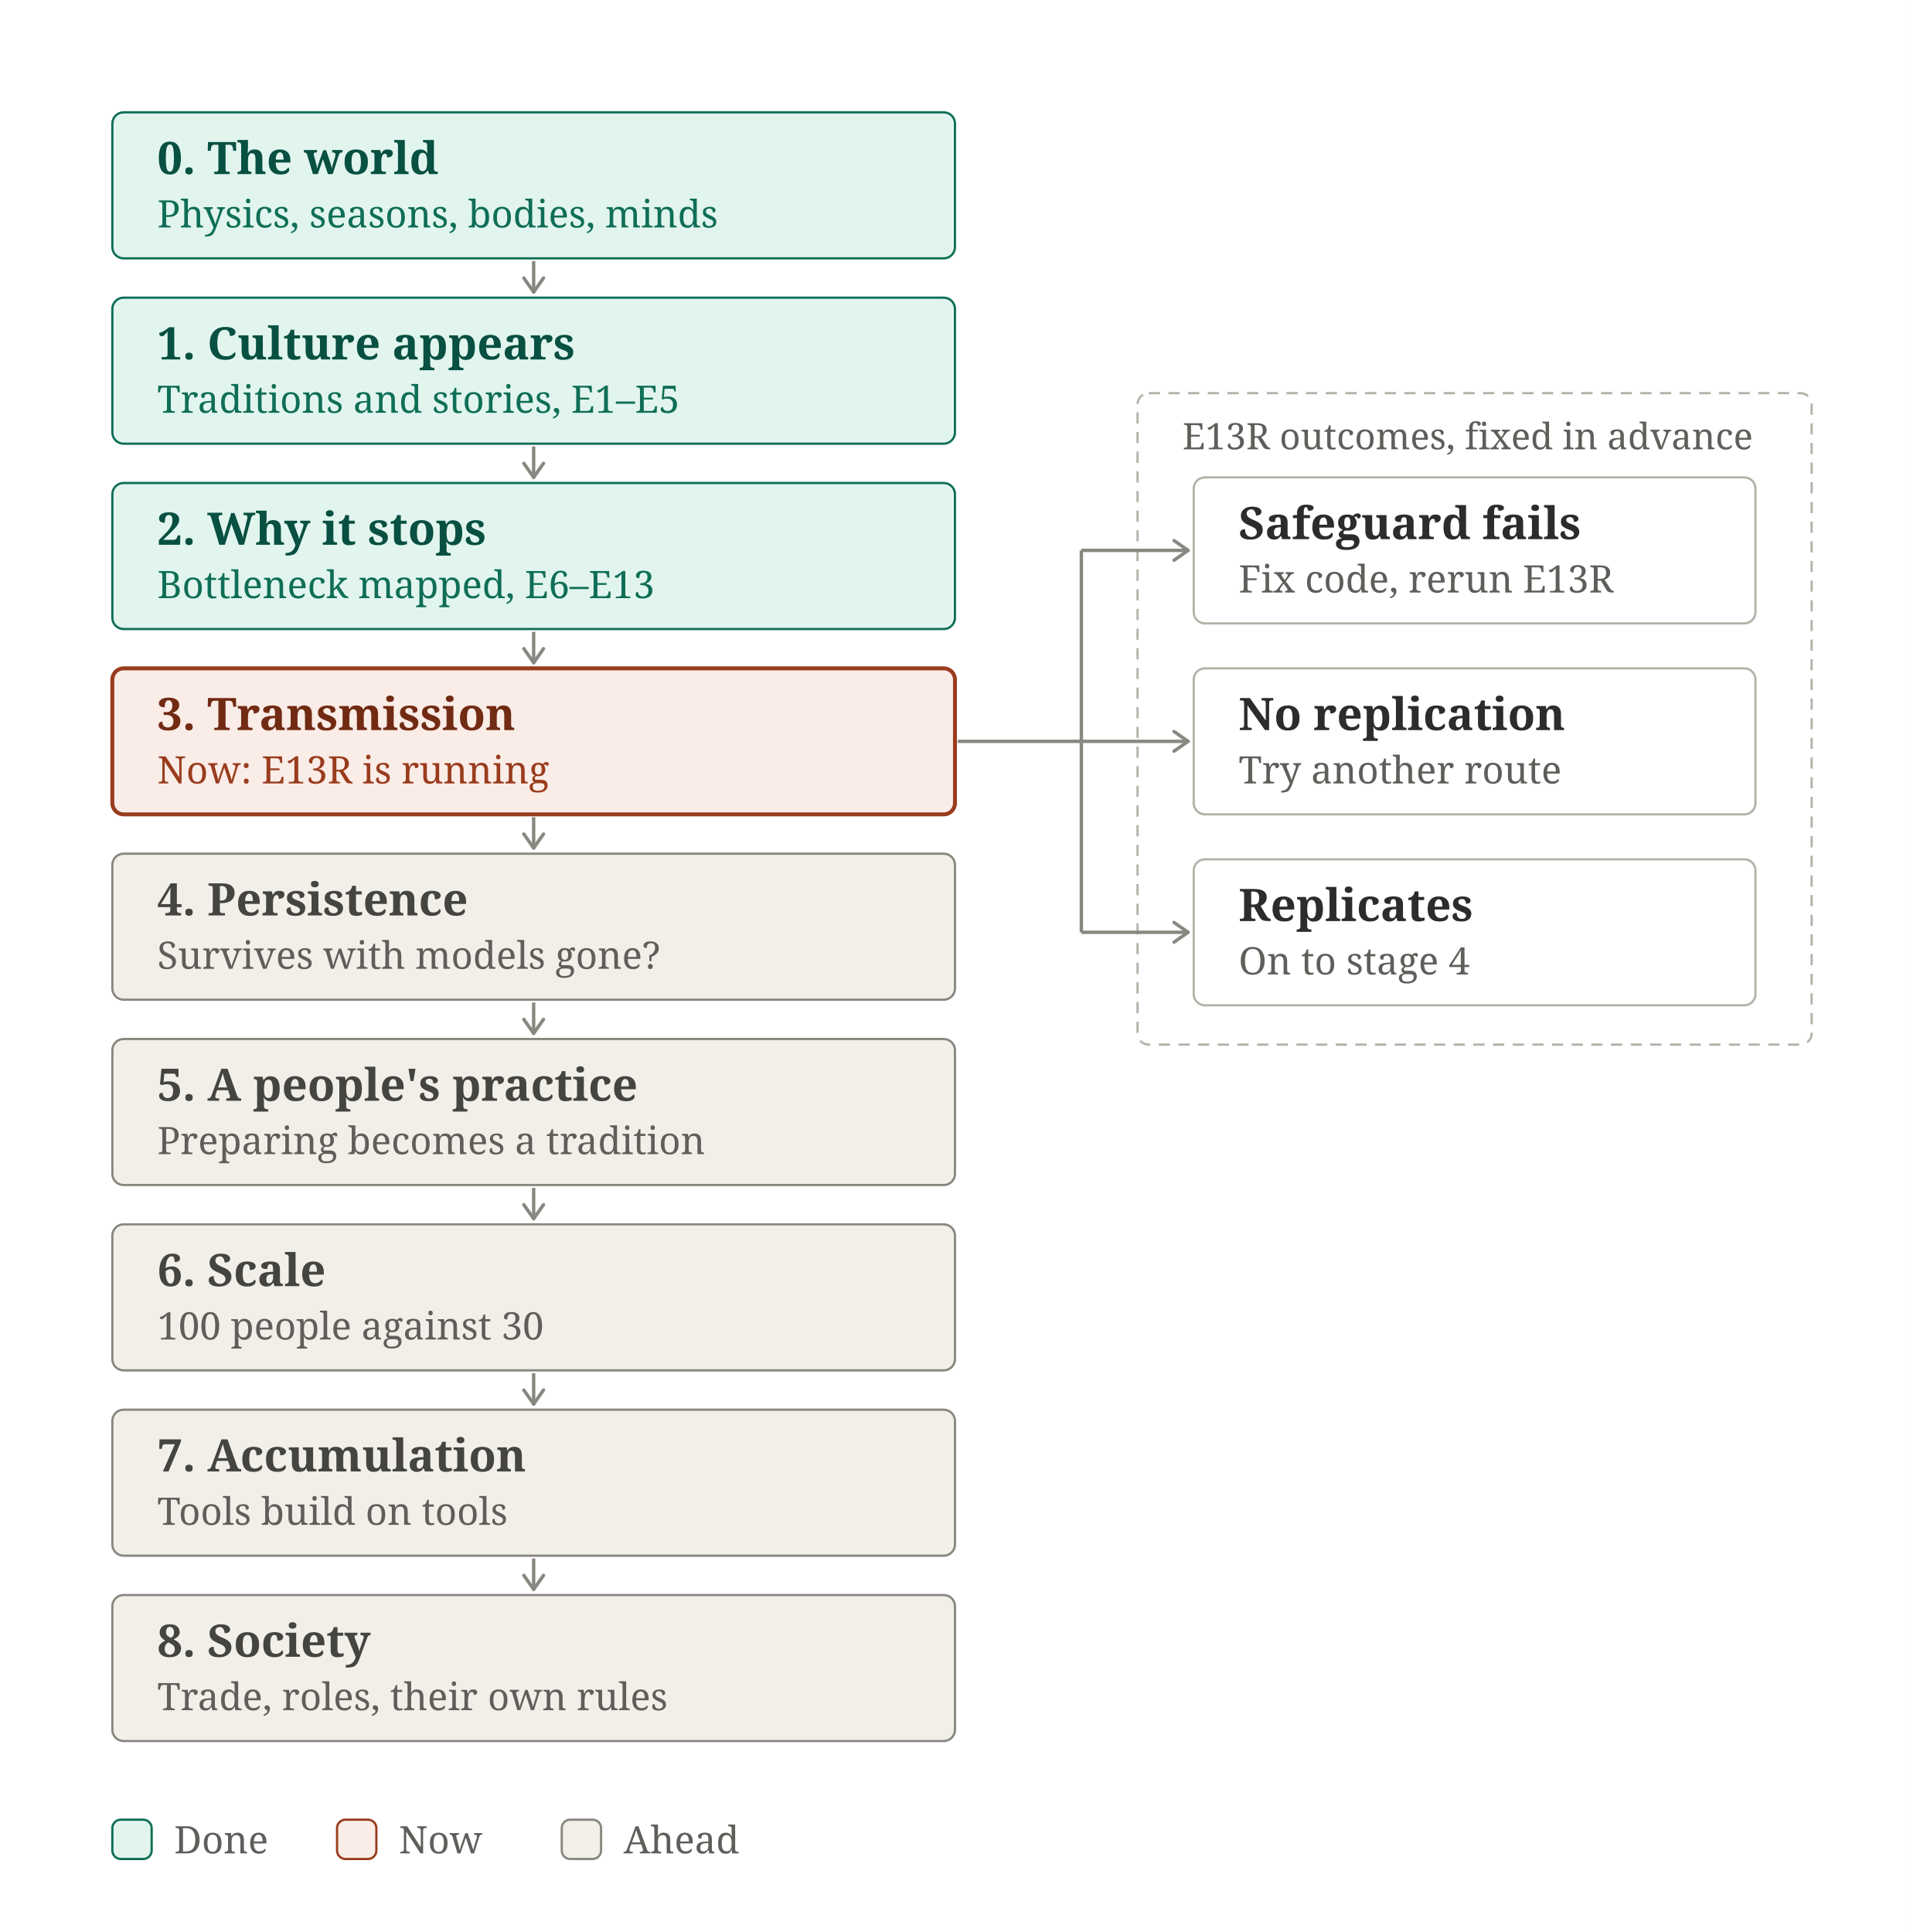
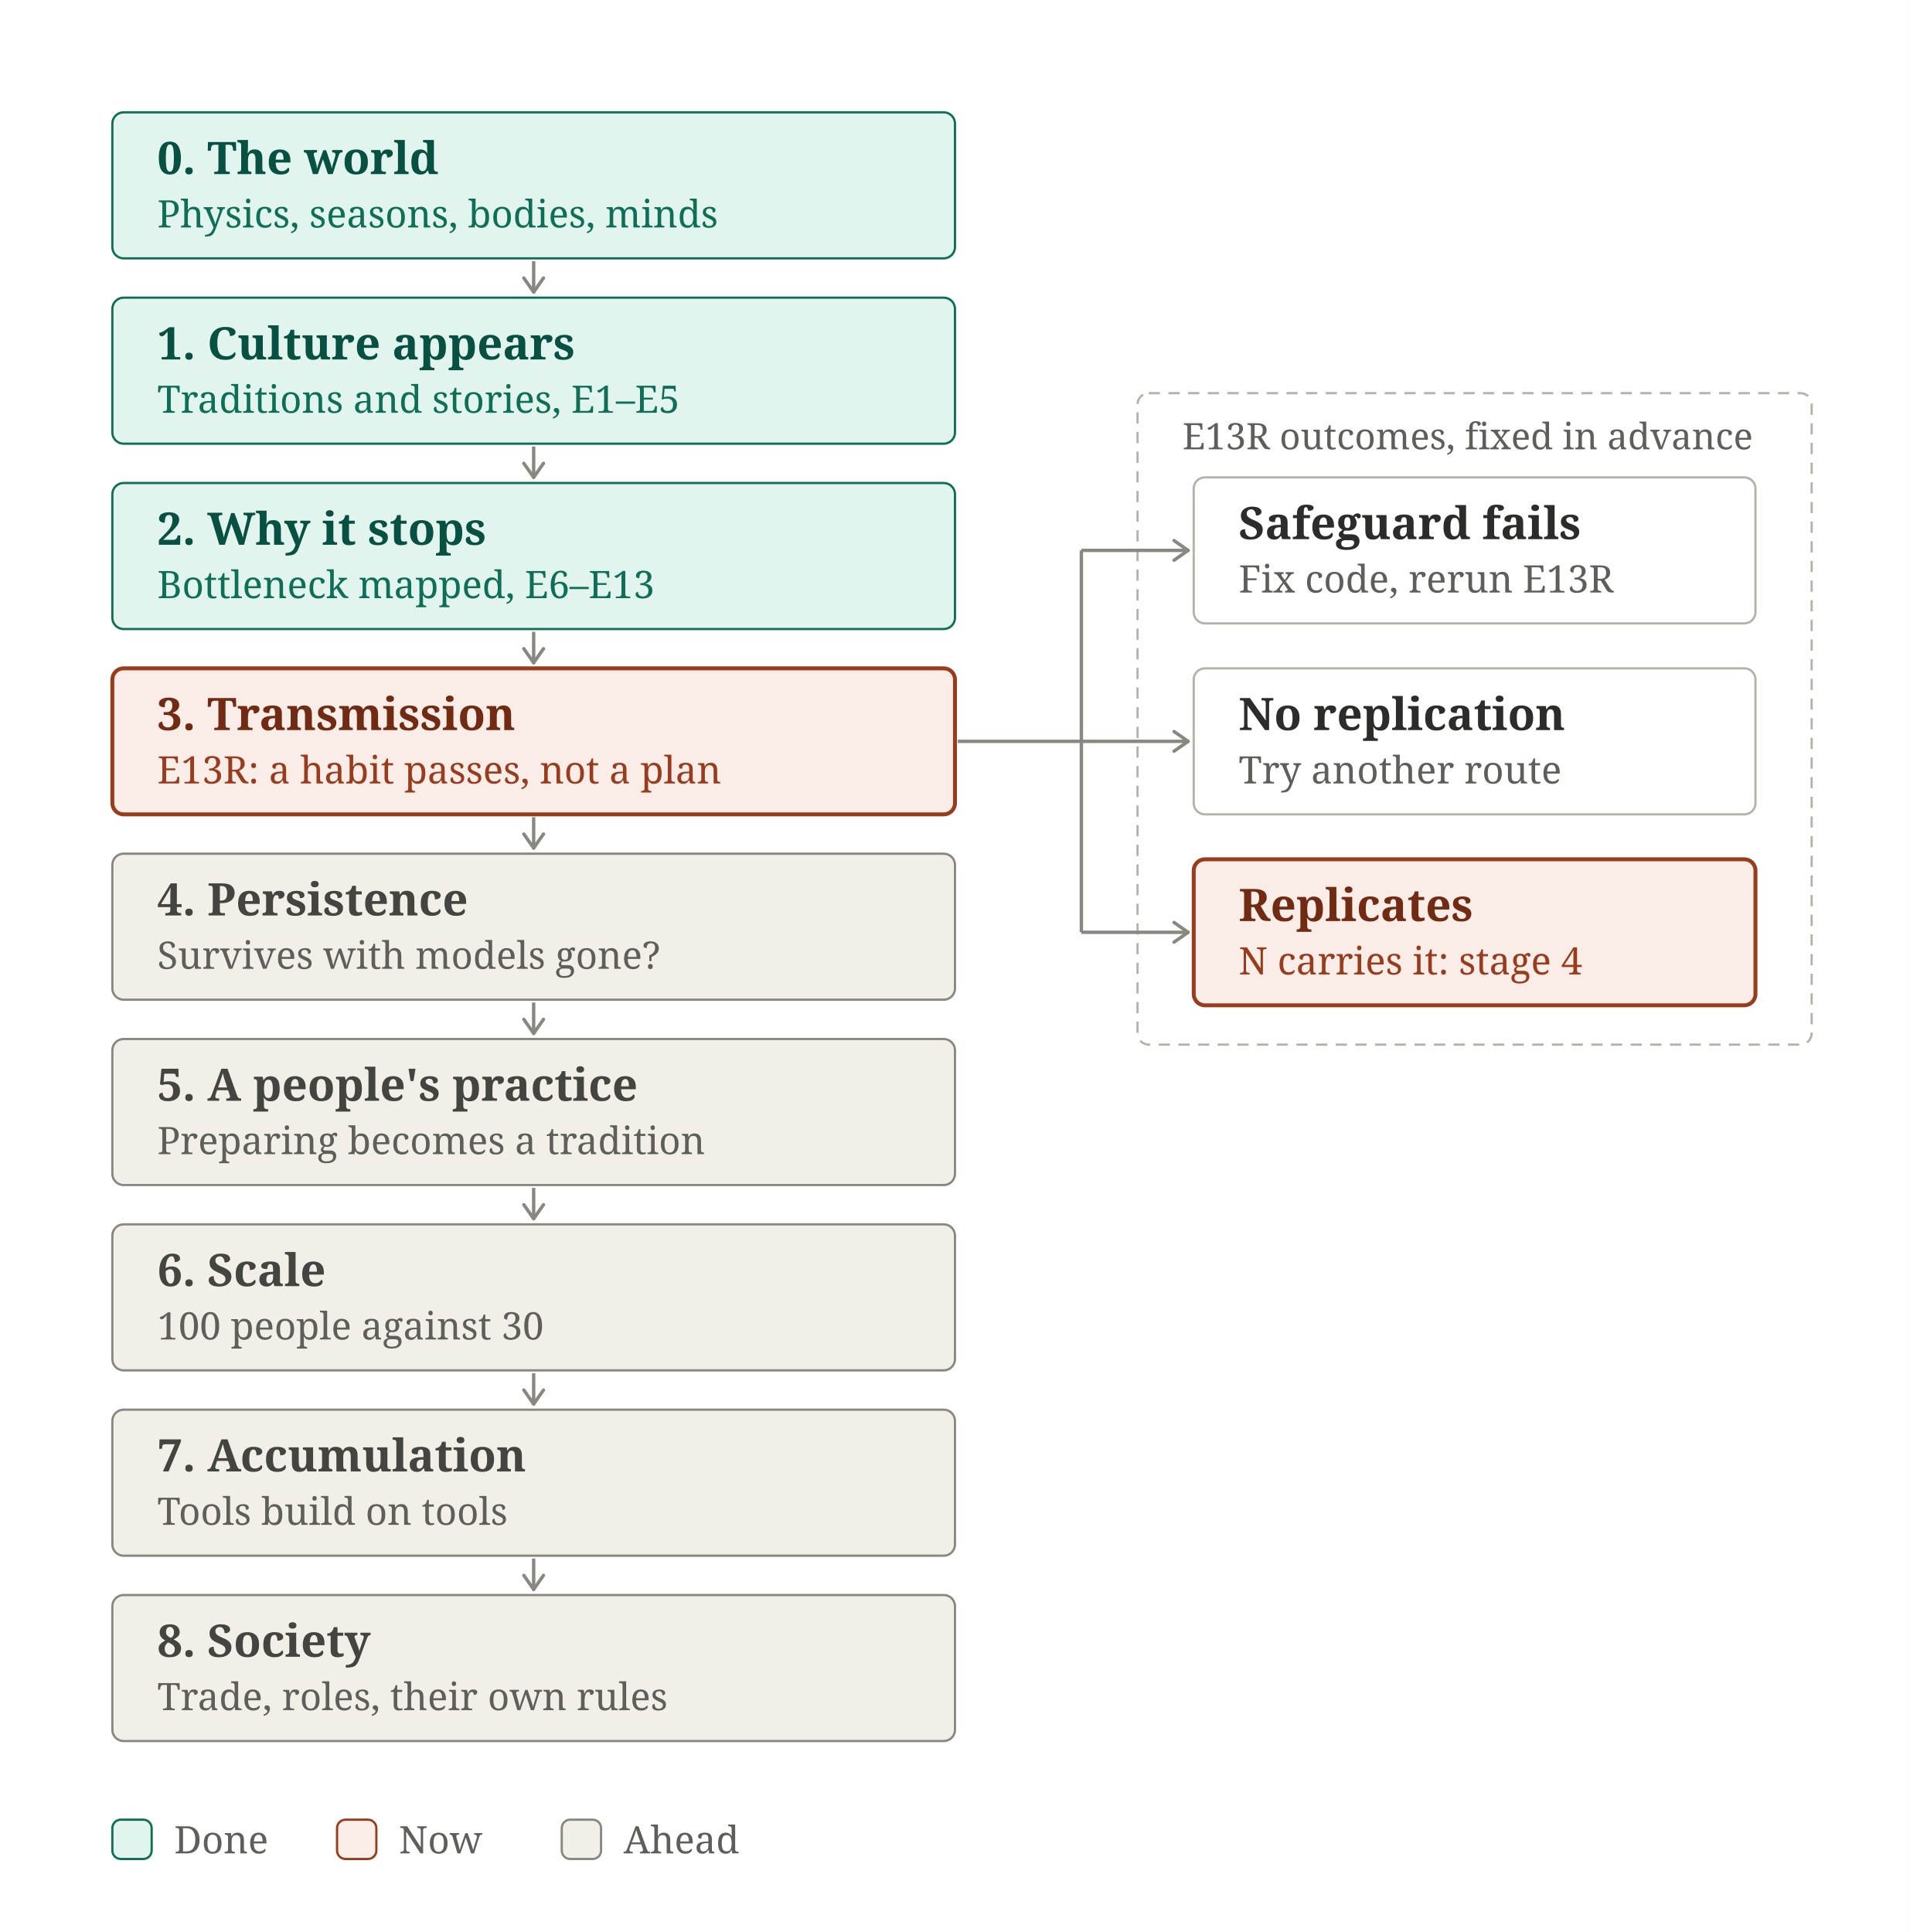
<svg xmlns="http://www.w3.org/2000/svg" width="680" height="688" viewBox="0 0 680 688" font-family="Garamond, Georgia, serif" role="img">
  <rect width="680" height="688" fill="#FFFFFF" />
  <rect x="405" y="140" width="240" height="232" rx="4" fill="none" stroke="#B4B2A9" stroke-width="0.8" stroke-dasharray="4 3" />
  <text x="421" y="160" font-size="13" fill="#5F5E5A">E13R outcomes, fixed in advance</text>
  <line x1="190" y1="93" x2="190" y2="104" stroke="#888780" stroke-width="1.2" />
  <line x1="186.5" y1="99.0" x2="190" y2="104" stroke="#888780" stroke-width="1.2" stroke-linecap="round" />
  <line x1="193.5" y1="99.0" x2="190" y2="104" stroke="#888780" stroke-width="1.2" stroke-linecap="round" />
  <line x1="190" y1="159" x2="190" y2="170" stroke="#888780" stroke-width="1.2" />
  <line x1="186.5" y1="165.0" x2="190" y2="170" stroke="#888780" stroke-width="1.2" stroke-linecap="round" />
  <line x1="193.5" y1="165.0" x2="190" y2="170" stroke="#888780" stroke-width="1.2" stroke-linecap="round" />
  <line x1="190" y1="225" x2="190" y2="236" stroke="#888780" stroke-width="1.2" />
  <line x1="186.5" y1="231.0" x2="190" y2="236" stroke="#888780" stroke-width="1.2" stroke-linecap="round" />
  <line x1="193.5" y1="231.0" x2="190" y2="236" stroke="#888780" stroke-width="1.2" stroke-linecap="round" />
  <line x1="190" y1="291" x2="190" y2="302" stroke="#888780" stroke-width="1.2" />
  <line x1="186.5" y1="297.0" x2="190" y2="302" stroke="#888780" stroke-width="1.2" stroke-linecap="round" />
  <line x1="193.5" y1="297.0" x2="190" y2="302" stroke="#888780" stroke-width="1.2" stroke-linecap="round" />
  <line x1="190" y1="357" x2="190" y2="368" stroke="#888780" stroke-width="1.2" />
  <line x1="186.5" y1="363.0" x2="190" y2="368" stroke="#888780" stroke-width="1.2" stroke-linecap="round" />
  <line x1="193.5" y1="363.0" x2="190" y2="368" stroke="#888780" stroke-width="1.2" stroke-linecap="round" />
  <line x1="190" y1="423" x2="190" y2="434" stroke="#888780" stroke-width="1.2" />
  <line x1="186.5" y1="429.0" x2="190" y2="434" stroke="#888780" stroke-width="1.2" stroke-linecap="round" />
  <line x1="193.5" y1="429.0" x2="190" y2="434" stroke="#888780" stroke-width="1.2" stroke-linecap="round" />
  <line x1="190" y1="489" x2="190" y2="500" stroke="#888780" stroke-width="1.2" />
  <line x1="186.5" y1="495.0" x2="190" y2="500" stroke="#888780" stroke-width="1.2" stroke-linecap="round" />
  <line x1="193.5" y1="495.0" x2="190" y2="500" stroke="#888780" stroke-width="1.2" stroke-linecap="round" />
  <line x1="190" y1="555" x2="190" y2="566" stroke="#888780" stroke-width="1.2" />
  <line x1="186.5" y1="561.0" x2="190" y2="566" stroke="#888780" stroke-width="1.2" stroke-linecap="round" />
  <line x1="193.5" y1="561.0" x2="190" y2="566" stroke="#888780" stroke-width="1.2" stroke-linecap="round" />
  <line x1="341" y1="264" x2="385" y2="264" stroke="#888780" stroke-width="1.2" />
  <line x1="385" y1="196" x2="385" y2="332" stroke="#888780" stroke-width="1.2" />
  <line x1="385" y1="196" x2="423" y2="196" stroke="#888780" stroke-width="1.2" />
  <line x1="418.0" y1="199.5" x2="423" y2="196" stroke="#888780" stroke-width="1.2" stroke-linecap="round" />
  <line x1="418.0" y1="192.5" x2="423" y2="196" stroke="#888780" stroke-width="1.2" stroke-linecap="round" />
  <line x1="385" y1="264" x2="423" y2="264" stroke="#888780" stroke-width="1.2" />
  <line x1="418.0" y1="267.5" x2="423" y2="264" stroke="#888780" stroke-width="1.2" stroke-linecap="round" />
  <line x1="418.0" y1="260.5" x2="423" y2="264" stroke="#888780" stroke-width="1.2" stroke-linecap="round" />
  <line x1="385" y1="332" x2="423" y2="332" stroke="#888780" stroke-width="1.2" />
  <line x1="418.0" y1="335.5" x2="423" y2="332" stroke="#888780" stroke-width="1.2" stroke-linecap="round" />
  <line x1="418.0" y1="328.5" x2="423" y2="332" stroke="#888780" stroke-width="1.2" stroke-linecap="round" />
  <rect x="40" y="40" width="300" height="52" rx="4" fill="#E1F5EE" stroke="#0F6E56" stroke-width="0.8" />
  <text x="56" y="62" font-size="16" font-weight="bold" fill="#085041">0. The world</text>
  <text x="56" y="81" font-size="13.5" fill="#0F6E56">Physics, seasons, bodies, minds</text>
  <rect x="40" y="106" width="300" height="52" rx="4" fill="#E1F5EE" stroke="#0F6E56" stroke-width="0.8" />
  <text x="56" y="128" font-size="16" font-weight="bold" fill="#085041">1. Culture appears</text>
  <text x="56" y="147" font-size="13.5" fill="#0F6E56">Traditions and stories, E1–E5</text>
  <rect x="40" y="172" width="300" height="52" rx="4" fill="#E1F5EE" stroke="#0F6E56" stroke-width="0.8" />
  <text x="56" y="194" font-size="16" font-weight="bold" fill="#085041">2. Why it stops</text>
  <text x="56" y="213" font-size="13.5" fill="#0F6E56">Bottleneck mapped, E6–E13</text>
  <rect x="40" y="238" width="300" height="52" rx="4" fill="#FAECE7" stroke="#993C1D" stroke-width="1.4" />
  <text x="56" y="260" font-size="16" font-weight="bold" fill="#712B13">3. Transmission</text>
-   <text x="56" y="279" font-size="13.5" fill="#993C1D">Now: E13R is running</text>
+   <text x="56" y="279" font-size="13.5" fill="#993C1D">E13R: a habit passes, not a plan</text>
  <rect x="40" y="304" width="300" height="52" rx="4" fill="#F1EFE8" stroke="#888780" stroke-width="0.8" />
  <text x="56" y="326" font-size="16" font-weight="bold" fill="#444441">4. Persistence</text>
  <text x="56" y="345" font-size="13.5" fill="#5F5E5A">Survives with models gone?</text>
  <rect x="40" y="370" width="300" height="52" rx="4" fill="#F1EFE8" stroke="#888780" stroke-width="0.8" />
  <text x="56" y="392" font-size="16" font-weight="bold" fill="#444441">5. A people's practice</text>
  <text x="56" y="411" font-size="13.5" fill="#5F5E5A">Preparing becomes a tradition</text>
  <rect x="40" y="436" width="300" height="52" rx="4" fill="#F1EFE8" stroke="#888780" stroke-width="0.8" />
  <text x="56" y="458" font-size="16" font-weight="bold" fill="#444441">6. Scale</text>
  <text x="56" y="477" font-size="13.5" fill="#5F5E5A">100 people against 30</text>
  <rect x="40" y="502" width="300" height="52" rx="4" fill="#F1EFE8" stroke="#888780" stroke-width="0.8" />
  <text x="56" y="524" font-size="16" font-weight="bold" fill="#444441">7. Accumulation</text>
  <text x="56" y="543" font-size="13.5" fill="#5F5E5A">Tools build on tools</text>
  <rect x="40" y="568" width="300" height="52" rx="4" fill="#F1EFE8" stroke="#888780" stroke-width="0.8" />
  <text x="56" y="590" font-size="16" font-weight="bold" fill="#444441">8. Society</text>
  <text x="56" y="609" font-size="13.5" fill="#5F5E5A">Trade, roles, their own rules</text>
  <rect x="425" y="170" width="200" height="52" rx="4" fill="#FFFFFF" stroke="#B4B2A9" stroke-width="0.8" />
  <text x="441" y="192" font-size="16" font-weight="bold" fill="#2C2C2A">Safeguard fails</text>
  <text x="441" y="211" font-size="13.5" fill="#5F5E5A">Fix code, rerun E13R</text>
  <rect x="425" y="238" width="200" height="52" rx="4" fill="#FFFFFF" stroke="#B4B2A9" stroke-width="0.8" />
  <text x="441" y="260" font-size="16" font-weight="bold" fill="#2C2C2A">No replication</text>
  <text x="441" y="279" font-size="13.5" fill="#5F5E5A">Try another route</text>
-   <rect x="425" y="306" width="200" height="52" rx="4" fill="#FFFFFF" stroke="#B4B2A9" stroke-width="0.8" />
-   <text x="441" y="328" font-size="16" font-weight="bold" fill="#2C2C2A">Replicates</text>
-   <text x="441" y="347" font-size="13.5" fill="#5F5E5A">On to stage 4</text>
+   <rect x="425" y="306" width="200" height="52" rx="4" fill="#FAECE7" stroke="#993C1D" stroke-width="1.4" />
+   <text x="441" y="328" font-size="16" font-weight="bold" fill="#712B13">Replicates</text>
+   <text x="441" y="347" font-size="13.5" fill="#993C1D">N carries it: stage 4</text>
  <rect x="40" y="648" width="14" height="14" rx="3" fill="#E1F5EE" stroke="#0F6E56" stroke-width="0.8" />
  <text x="62" y="660" font-size="13.5" fill="#5F5E5A">Done</text>
  <rect x="120" y="648" width="14" height="14" rx="3" fill="#FAECE7" stroke="#993C1D" stroke-width="0.8" />
  <text x="142" y="660" font-size="13.5" fill="#5F5E5A">Now</text>
  <rect x="200" y="648" width="14" height="14" rx="3" fill="#F1EFE8" stroke="#888780" stroke-width="0.8" />
  <text x="222" y="660" font-size="13.5" fill="#5F5E5A">Ahead</text>
</svg>
